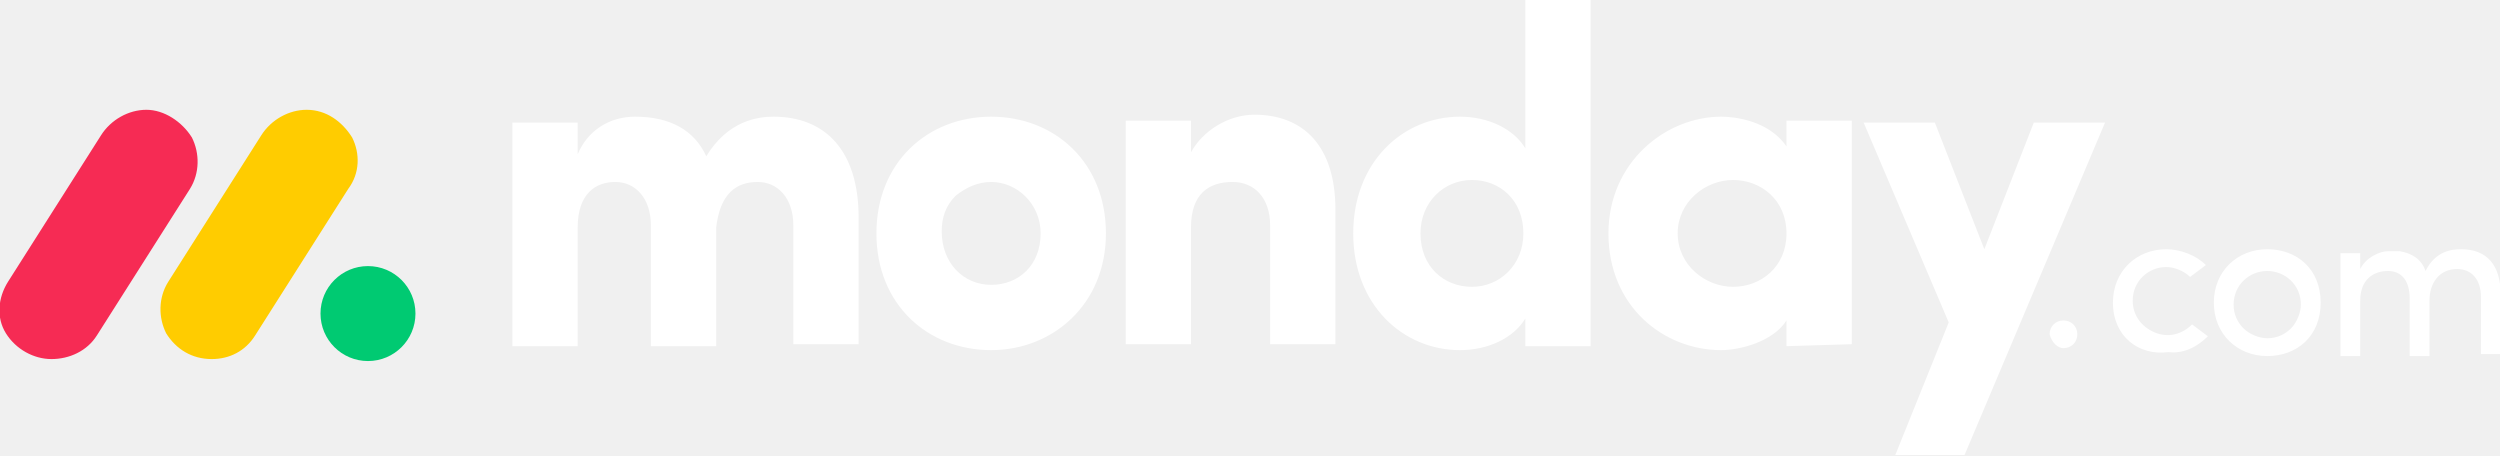
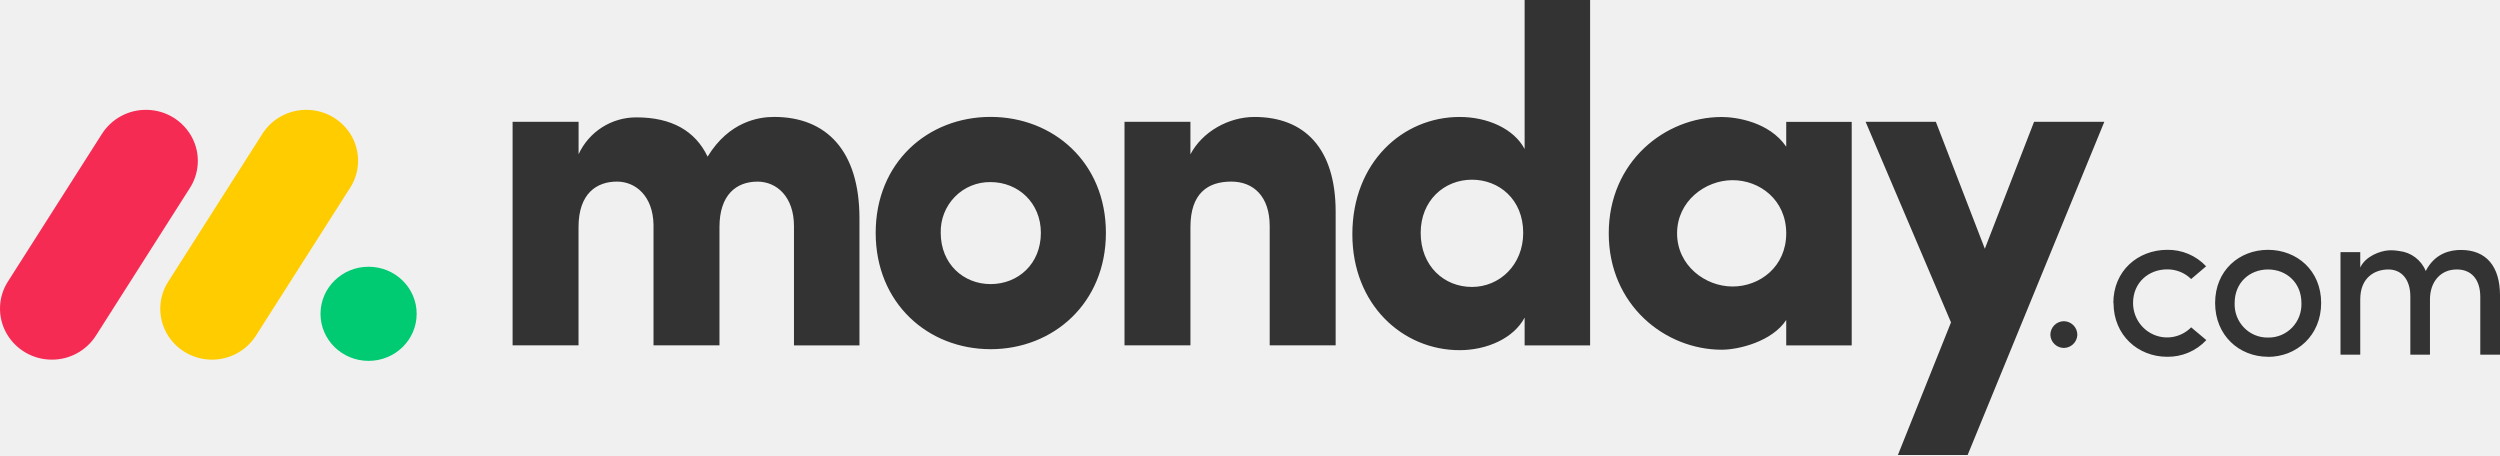
- <svg xmlns="http://www.w3.org/2000/svg" version="1.1" id="svg855" x="0px" y="0px" viewBox="0 0 467 85" style="enable-background:new 0 0 467 85;" xml:space="preserve">
-   <style type="text/css">
-   .st0{fill:#F62B54;}
- 	.st1{fill:#FFCC00;}
- 	.st2{fill:#00CA72;}
- 	.st3{fill:#FFFFFF;}
- 	.st4{fill-rule:evenodd;clip-rule:evenodd;fill:#FFFFFF;}
-  </style>
-   <g id="g853" transform="matrix(3.695652,0,0,3.695652,-3.7266276e-4,-19.22619)">
-     <g id="g847" transform="translate(0,5.552)">
-       <path id="path841" class="st0" d="M2.6,17.8c-0.9,0-1.8-0.5-2.3-1.3c-0.5-0.8-0.4-1.8,0.1-2.6    l4.7-7.4c0.5-0.8,1.4-1.3,2.3-1.3c0.9,0,1.8,0.6,2.3,1.4c0.4,0.8,0.4,1.8-0.1,2.6l-4.7,7.4C4.4,17.4,3.5,17.8,2.6,17.8z">
+ <svg xmlns="http://www.w3.org/2000/svg" width="467.008" height="85" viewBox="0 0 467.008 46.548" class="jsx-2259896579 jsx-261554344" version="1.1" id="svg855">
+   <defs id="defs859">
+  </defs>
+   <g id="g853" style="fill:none;fill-rule:evenodd" transform="matrix(3.695652,0,0,3.695652,-3.7266276e-4,-19.22619)">
+     <g transform="translate(0,5.552)" id="g847" style="fill-rule:nonzero">
+       <path d="M 2.62,12.627 A 2.63,2.63 0 0 1 0.328,11.297 2.543,2.543 0 0 1 0.4,8.679 L 5.12,1.267 a 2.632,2.632 0 0 1 2.33,-1.266 2.627,2.627 0 0 1 2.255,1.39 c 0.44,0.832 0.385,1.833 -0.142,2.614 l -4.717,7.412 a 2.631,2.631 0 0 1 -2.226,1.21 z" id="path841" style="fill:#f62b54">
   </path>
-       <path id="path843" class="st1" d="M10.7,17.8c-1,0-1.8-0.5-2.3-1.3C8,15.7,8,14.7,8.5,13.9    l4.7-7.4c0.5-0.8,1.4-1.3,2.3-1.3c1,0,1.8,0.6,2.3,1.4c0.4,0.8,0.4,1.8-0.2,2.6l-4.7,7.4C12.4,17.4,11.6,17.8,10.7,17.8z">
+       <path d="M 10.716,12.627 C 9.764,12.627 8.888,12.118 8.428,11.3 A 2.535,2.535 0 0 1 8.5,8.689 l 4.711,-7.395 a 2.628,2.628 0 0 1 2.332,-1.293 c 0.96,0.021 1.83,0.558 2.27,1.398 0.437,0.84 0.373,1.847 -0.17,2.626 l -4.71,7.395 a 2.627,2.627 0 0 1 -2.217,1.207 z" id="path843" style="fill:#ffcc00">
   </path>
-       <ellipse id="ellipse845" class="st2" cx="18.6" cy="15.5" rx="2.4" ry="2.4">
+       <ellipse cx="18.631" cy="10.31" rx="2.43" ry="2.379" id="ellipse845" style="fill:#00ca72">
   </ellipse>
    </g>
-     <path id="path849" class="st3" d="M124.2,18.8c0.7,0,1.2,0.5,1.2,1.4v2.9h1v-3   c0-1.5-0.7-2.3-2-2.3c-0.5,0-1.3,0.1-1.8,1.1c-0.2-0.6-0.7-0.9-1.3-1c-0.2,0-0.4,0-0.6,0c-0.4,0-1.1,0.3-1.4,0.9v-0.8h-1v5.2h1   v-2.8c0-1.1,0.7-1.5,1.4-1.5c0.7,0,1.1,0.5,1.1,1.4v2.9h1v-2.8C122.8,19.5,123.3,18.8,124.2,18.8L124.2,18.8z M114.6,22.3   c0.5,0,0.9-0.2,1.2-0.5c0.3-0.3,0.5-0.8,0.5-1.2c0-1-0.8-1.7-1.7-1.7c-0.9,0-1.7,0.7-1.7,1.7c0,0.5,0.2,0.9,0.5,1.2   C113.7,22.1,114.2,22.3,114.6,22.3L114.6,22.3z M114.6,23.2c-1.5,0-2.7-1.1-2.7-2.7c0-1.6,1.2-2.7,2.7-2.7s2.7,1,2.7,2.7   C117.3,22.2,116.1,23.2,114.6,23.2L114.6,23.2z M106.8,20.5L106.8,20.5c0-1.6,1.2-2.7,2.7-2.7c0.7,0,1.5,0.3,2,0.8l-0.8,0.6   c-0.3-0.3-0.8-0.5-1.2-0.5c-0.9,0-1.7,0.7-1.7,1.7c0,0.7,0.4,1.3,1.1,1.6s1.4,0.1,1.9-0.4l0.8,0.6c-0.5,0.5-1.2,0.9-2,0.8   C108.1,23.2,106.8,22.2,106.8,20.5L106.8,20.5z M103.6,22.1c0-0.4,0.3-0.7,0.7-0.7c0,0,0,0,0,0c0.4,0,0.7,0.3,0.7,0.7c0,0,0,0,0,0   c0,0.4-0.3,0.7-0.7,0.7C104,22.8,103.7,22.5,103.6,22.1z">
+     <path d="m 124.197,13.621 c 0.734,0 1.173,0.522 1.173,1.377 v 2.93 h 0.997 v -2.997 c 0,-1.454 -0.685,-2.297 -1.973,-2.297 -0.504,0 -1.304,0.138 -1.781,1.065 a 1.633,1.633 0 0 0 -1.337,-1.01 2.3,2.3 0 0 0 -0.56,-0.033 c -0.41,0.033 -1.14,0.288 -1.413,0.866 v -0.777 h -0.998 v 5.183 h 0.998 v -2.797 c 0,-1.088 0.712,-1.51 1.425,-1.51 0.668,0 1.107,0.511 1.107,1.366 v 2.941 h 0.992 v -2.797 c 0,-0.866 0.52,-1.52 1.37,-1.51 z m -9.555,3.441 c 0.456,0.01 0.896,-0.172 1.215,-0.502 0.32,-0.33 0.49,-0.779 0.473,-1.24 0,-1.044 -0.768,-1.699 -1.688,-1.699 -0.921,0 -1.688,0.655 -1.688,1.699 -0.018,0.46 0.152,0.908 0.47,1.237 0.318,0.33 0.756,0.513 1.21,0.505 z m 0,0.972 c -1.458,0 -2.675,-1.077 -2.675,-2.72 0,-1.643 1.217,-2.686 2.675,-2.686 1.458,0 2.685,1.043 2.685,2.686 0,1.643 -1.234,2.725 -2.692,2.725 z m -7.81,-2.72 -0.01,0.006 c 0,-1.643 1.249,-2.686 2.717,-2.692 a 2.635,2.635 0 0 1 1.973,0.832 l -0.756,0.644 a 1.704,1.704 0 0 0 -1.217,-0.488 c -0.92,0 -1.72,0.655 -1.72,1.698 0,0.705 0.419,1.34 1.062,1.61 0.643,0.27 1.383,0.12 1.875,-0.378 l 0.767,0.644 a 2.651,2.651 0 0 1 -1.984,0.844 c -1.457,0 -2.707,-1.077 -2.707,-2.72 z m -3.193,1.619 a 0.69,0.69 0 0 1 0.682,-0.698 0.69,0.69 0 0 1 0.682,0.698 0.69,0.69 0 0 1 -0.682,0.655 0.69,0.69 0 0 1 -0.682,-0.655 z" id="path849" style="fill:#333333;fill-rule:nonzero">
  </path>
-     <path id="path851" class="st4" d="M106.4,11.4h-3.6l-2.5,6.4l-2.5-6.4h-3.6l4.3,10.1l-2.7,6.7   h3.5L106.4,11.4z M84.8,17c0,1.6,1.4,2.7,2.8,2.7c1.4,0,2.7-1,2.7-2.7s-1.3-2.7-2.7-2.7C86.2,14.3,84.8,15.4,84.8,17L84.8,17z    M90.3,22.7v-1.3c-0.7,1.1-2.4,1.5-3.3,1.5c-2.9,0-5.7-2.2-5.7-5.9c0-3.6,2.9-5.9,5.7-5.9c0.7,0,2.4,0.2,3.3,1.5v-1.3h3.3v11.3   L90.3,22.7L90.3,22.7z M80.4,22.7h-3.3v-1.4c-0.6,1-1.9,1.6-3.3,1.6c-2.9,0-5.4-2.3-5.4-5.9c0-3.6,2.5-5.9,5.4-5.9   c1.4,0,2.7,0.6,3.3,1.6V5.2h3.3V22.7z M77,17c0-1.7-1.2-2.7-2.6-2.7c-1.4,0-2.6,1.1-2.6,2.7c0,1.7,1.2,2.7,2.6,2.7   C75.8,19.7,77,18.6,77,17L77,17z M60.2,16.7c0-1.7,0.9-2.3,2.1-2.3c1.1,0,1.9,0.8,1.9,2.2v6h3.3v-6.8c0-3.2-1.6-4.8-4.1-4.8   c-1.3,0-2.6,0.8-3.2,1.9v-1.6h-3.3v11.3h3.3L60.2,16.7z M50.1,22.9c-3.2,0-5.8-2.3-5.8-5.9c0-3.6,2.6-5.9,5.8-5.9s5.8,2.3,5.8,5.9   S53.2,22.9,50.1,22.9L50.1,22.9z M50.1,19.6c1.4,0,2.5-1,2.5-2.6c0-1.5-1.2-2.6-2.5-2.6c-0.7,0-1.3,0.3-1.8,0.7   c-0.5,0.5-0.7,1.1-0.7,1.8C47.6,18.5,48.7,19.6,50.1,19.6z M38.3,14.4c1,0,1.8,0.8,1.8,2.2v6h3.3v-6.4c0-3.4-1.7-5.1-4.3-5.1   c-0.8,0-2.3,0.2-3.4,2c-0.6-1.3-1.8-2-3.6-2c-1.3,0-2.4,0.7-2.9,1.9v-1.6h-3.3v11.3h3.3v-6c0-1.7,0.9-2.3,1.9-2.3   c1,0,1.8,0.8,1.8,2.2v6.1h3.3v-6C36.4,15,37.2,14.4,38.3,14.4L38.3,14.4z">
+     <path d="m 106.367,6.156 h -3.551 l -2.489,6.417 -2.476,-6.417 H 94.3 L 98.617,16.296 95.932,23 h 3.525 z m -21.596,5.64 c 0,1.62 1.416,2.686 2.807,2.686 1.367,0 2.71,-0.992 2.71,-2.687 0,-1.695 -1.343,-2.688 -2.71,-2.688 -1.391,0 -2.807,1.067 -2.807,2.688 z m 5.517,5.662 v -1.283 c -0.72,1.09 -2.4,1.502 -3.262,1.502 -2.854,0 -5.709,-2.25 -5.709,-5.882 0,-3.631 2.854,-5.881 5.709,-5.881 0.719,0 2.399,0.24 3.262,1.5 V 6.16 h 3.31 v 11.3 l -3.31,-0.001 z m -9.913,0 h -3.31 v -1.404 c -0.553,1.04 -1.894,1.646 -3.286,1.646 -2.879,0 -5.422,-2.299 -5.422,-5.859 0,-3.627 2.543,-5.929 5.422,-5.929 1.39,0 2.735,0.58 3.286,1.621 V 0 h 3.31 z M 76.993,11.77 c 0,-1.694 -1.223,-2.687 -2.59,-2.687 -1.416,0 -2.592,1.065 -2.592,2.687 0,1.674 1.176,2.734 2.591,2.734 1.393,0.002 2.591,-1.112 2.591,-2.734 z m -16.82,-0.292 c 0,-1.718 0.888,-2.299 2.063,-2.299 1.127,0 1.943,0.75 1.943,2.25 v 6.027 h 3.334 v -6.752 c 0,-3.218 -1.584,-4.792 -4.103,-4.792 -1.319,0 -2.638,0.75 -3.238,1.888 V 6.156 H 56.84 v 11.3 h 3.333 z M 50.07,17.65 c -3.166,0 -5.807,-2.323 -5.807,-5.881 0,-3.56 2.638,-5.86 5.807,-5.86 3.169,0 5.83,2.3 5.83,5.86 0,3.56 -2.664,5.882 -5.83,5.882 z m 0,-3.29 c 1.39,0 2.543,-1.018 2.543,-2.59 0,-1.525 -1.152,-2.566 -2.543,-2.566 a 2.468,2.468 0 0 0 -1.802,0.741 2.513,2.513 0 0 0 -0.717,1.825 c 10e-4,1.574 1.152,2.59 2.519,2.59 z M 38.286,9.18 c 0.983,0 1.847,0.775 1.847,2.25 v 6.028 h 3.31 V 11.04 c 0,-3.412 -1.659,-5.13 -4.318,-5.13 -0.79,0 -2.278,0.24 -3.358,2.008 C 35.143,6.611 33.944,5.933 32.172,5.933 A 3.203,3.203 0 0 0 29.246,7.797 V 6.157 H 25.91 v 11.3 h 3.333 v -5.979 c 0,-1.718 0.936,-2.299 1.943,-2.299 0.96,0 1.822,0.75 1.847,2.178 v 6.1 h 3.334 v -5.979 c 0,-1.643 0.864,-2.297 1.919,-2.297 z" id="path851" style="fill:#333333">
  </path>
  </g>
</svg>
